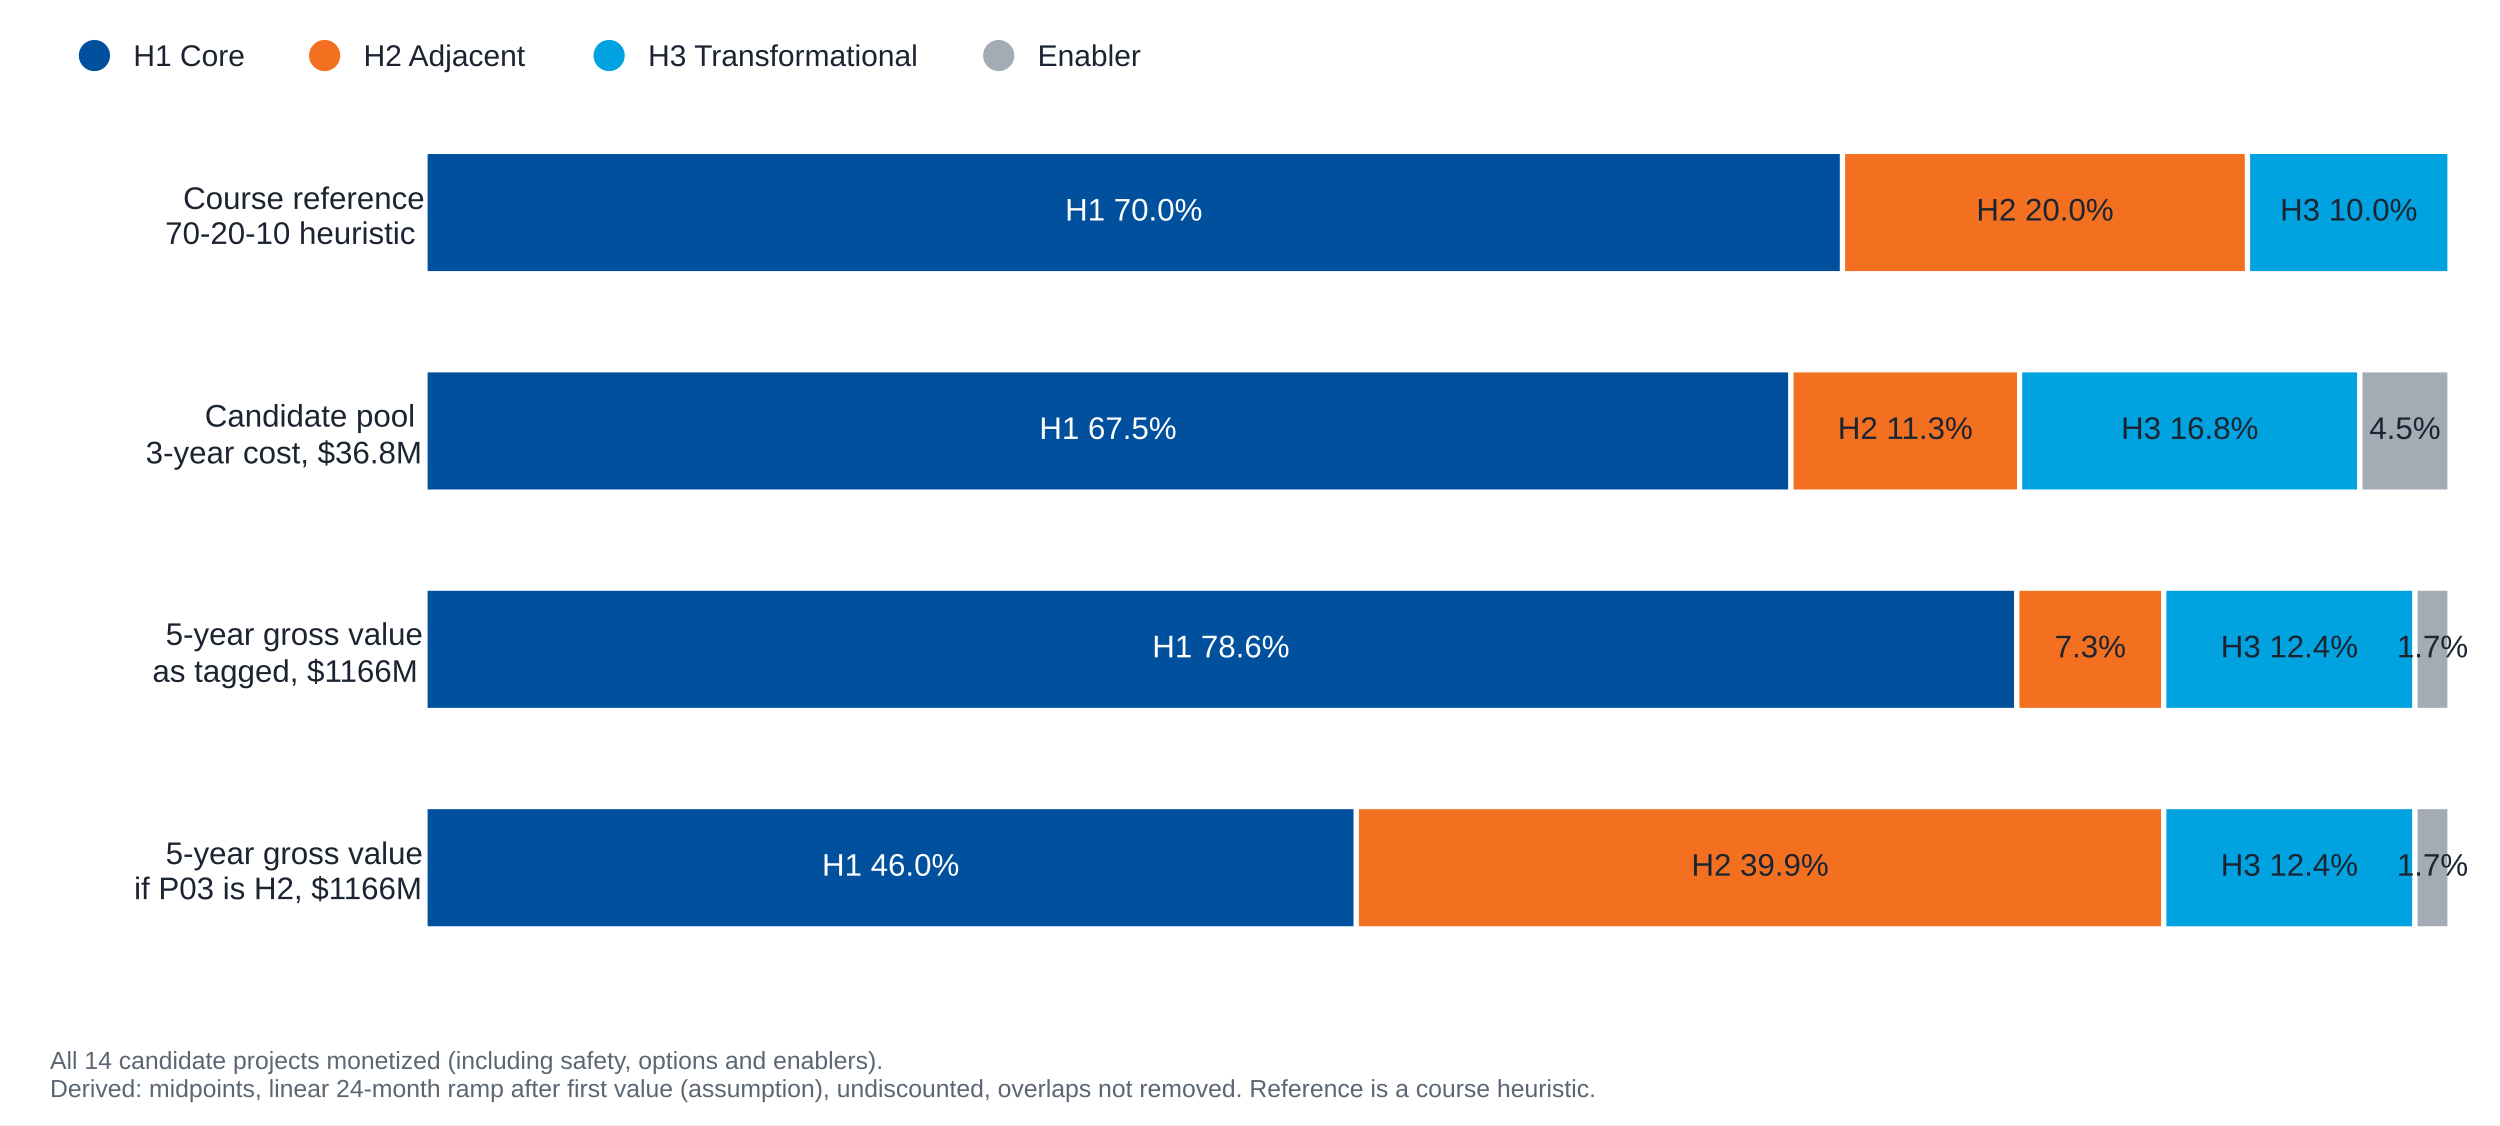
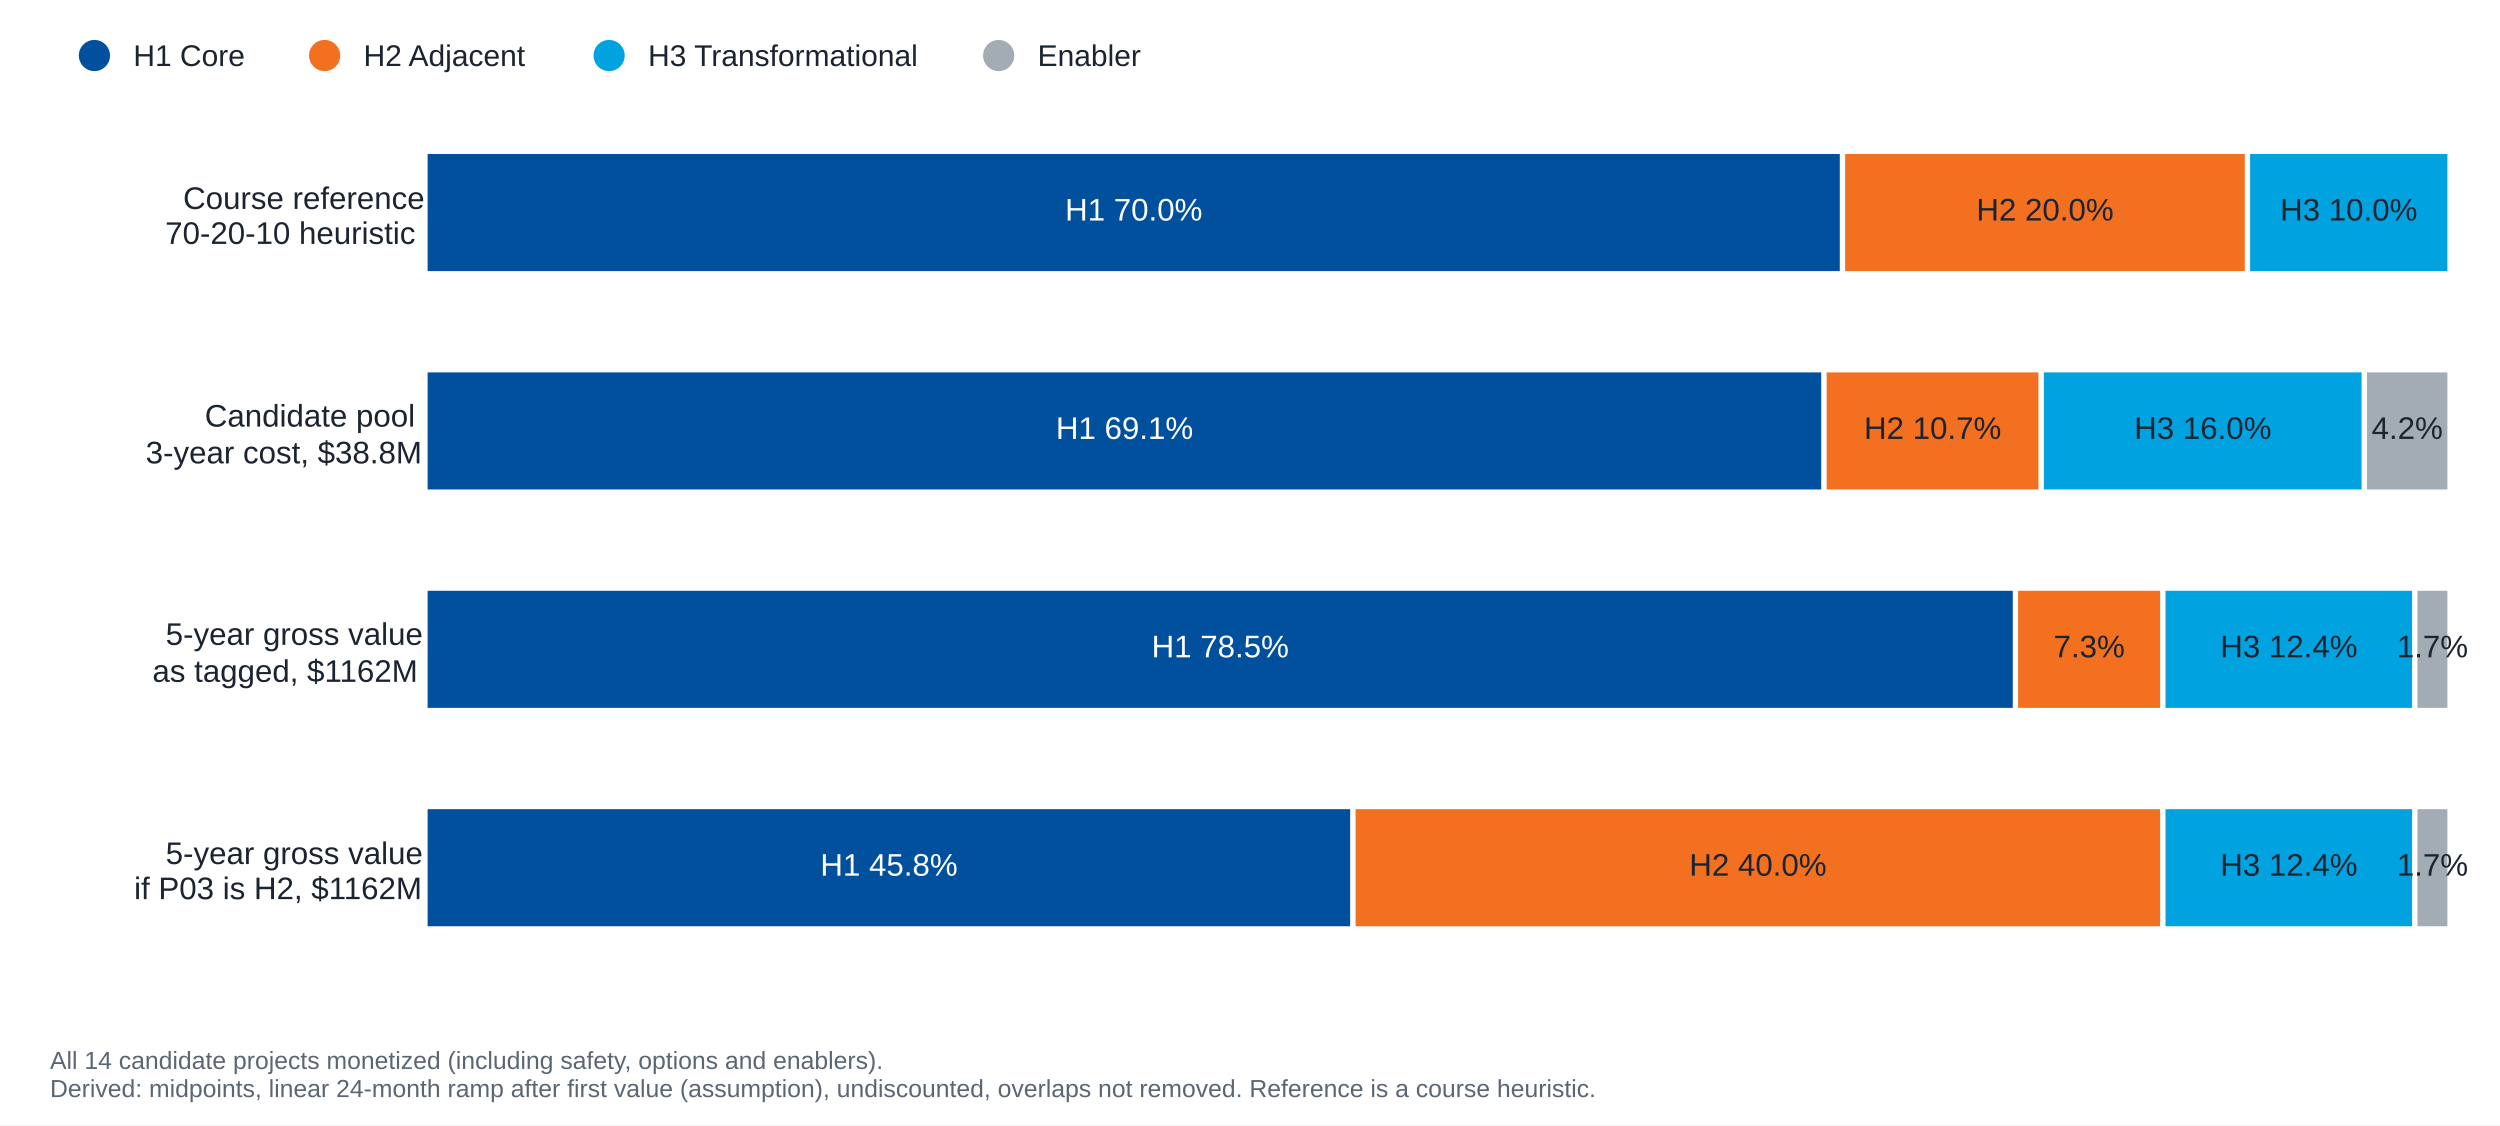
<svg xmlns="http://www.w3.org/2000/svg" xmlns:xlink="http://www.w3.org/1999/xlink" width="959.76pt" height="432pt" viewBox="0 0 959.76 432" version="1.1">
  <defs>
    <style type="text/css">*{stroke-linejoin: round; stroke-linecap: butt}</style>
  </defs>
  <g id="figure_1">
    <g id="patch_1">
      <path d="M 0 432  L 959.76 432  L 959.76 0  L 0 0  z " style="fill: #ffffff" />
    </g>
    <g id="axes_1">
      <g id="patch_2">
        <path d="M 163.159 371.52  L 940.565 371.52  L 940.565 43.2  L 163.159 43.2  z " style="fill: #ffffff" />
      </g>
      <g id="patch_3">
-         <path d="M 163.159 58.124  L 707.343 58.124  L 707.343 105.074  L 163.159 105.074  z " clip-path="url(#p0e6df4d056)" style="fill: #00509e; stroke: #ffffff; stroke-width: 2; stroke-linejoin: miter" />
+         <path d="M 163.159 58.124  L 707.343 58.124  L 707.343 105.074  L 163.159 105.074  z " clip-path="url(#p6cd072c528)" style="fill: #00509e; stroke: #ffffff; stroke-width: 2; stroke-linejoin: miter" />
      </g>
      <g id="patch_4">
-         <path d="M 707.343 58.124  L 862.824 58.124  L 862.824 105.074  L 707.343 105.074  z " clip-path="url(#p0e6df4d056)" style="fill: #f37021; stroke: #ffffff; stroke-width: 2; stroke-linejoin: miter" />
+         <path d="M 707.343 58.124  L 862.824 58.124  L 862.824 105.074  L 707.343 105.074  z " clip-path="url(#p6cd072c528)" style="fill: #f37021; stroke: #ffffff; stroke-width: 2; stroke-linejoin: miter" />
      </g>
      <g id="patch_5">
-         <path d="M 862.824 58.124  L 940.565 58.124  L 940.565 105.074  L 862.824 105.074  z " clip-path="url(#p0e6df4d056)" style="fill: #00a3e0; stroke: #ffffff; stroke-width: 2; stroke-linejoin: miter" />
+         <path d="M 862.824 58.124  L 940.565 58.124  L 940.565 105.074  L 862.824 105.074  z " clip-path="url(#p6cd072c528)" style="fill: #00a3e0; stroke: #ffffff; stroke-width: 2; stroke-linejoin: miter" />
      </g>
      <g id="patch_6">
-         <path d="M 163.159 141.964  L 687.549 141.964  L 687.549 188.915  L 163.159 188.915  z " clip-path="url(#p0e6df4d056)" style="fill: #00509e; stroke: #ffffff; stroke-width: 2; stroke-linejoin: miter" />
+         <path d="M 163.159 141.964  L 700.269 141.964  L 700.269 188.915  L 163.159 188.915  z " clip-path="url(#p6cd072c528)" style="fill: #00509e; stroke: #ffffff; stroke-width: 2; stroke-linejoin: miter" />
      </g>
      <g id="patch_7">
-         <path d="M 687.549 141.964  L 775.334 141.964  L 775.334 188.915  L 687.549 188.915  z " clip-path="url(#p0e6df4d056)" style="fill: #f37021; stroke: #ffffff; stroke-width: 2; stroke-linejoin: miter" />
+         <path d="M 700.269 141.964  L 783.641 141.964  L 783.641 188.915  L 700.269 188.915  z " clip-path="url(#p6cd072c528)" style="fill: #f37021; stroke: #ffffff; stroke-width: 2; stroke-linejoin: miter" />
      </g>
      <g id="patch_8">
-         <path d="M 775.334 141.964  L 905.957 141.964  L 905.957 188.915  L 775.334 188.915  z " clip-path="url(#p0e6df4d056)" style="fill: #00a3e0; stroke: #ffffff; stroke-width: 2; stroke-linejoin: miter" />
+         <path d="M 783.641 141.964  L 907.697 141.964  L 907.697 188.915  L 783.641 188.915  z " clip-path="url(#p6cd072c528)" style="fill: #00a3e0; stroke: #ffffff; stroke-width: 2; stroke-linejoin: miter" />
      </g>
      <g id="patch_9">
-         <path d="M 905.957 141.964  L 940.565 141.964  L 940.565 188.915  L 905.957 188.915  z " clip-path="url(#p0e6df4d056)" style="fill: #a3abb5; stroke: #ffffff; stroke-width: 2; stroke-linejoin: miter" />
+         <path d="M 907.697 141.964  L 940.565 141.964  L 940.565 188.915  L 907.697 188.915  z " clip-path="url(#p6cd072c528)" style="fill: #a3abb5; stroke: #ffffff; stroke-width: 2; stroke-linejoin: miter" />
      </g>
      <g id="patch_10">
-         <path d="M 163.159 225.805  L 774.26 225.805  L 774.26 272.756  L 163.159 272.756  z " clip-path="url(#p0e6df4d056)" style="fill: #00509e; stroke: #ffffff; stroke-width: 2; stroke-linejoin: miter" />
+         <path d="M 163.159 225.805  L 773.753 225.805  L 773.753 272.756  L 163.159 272.756  z " clip-path="url(#p6cd072c528)" style="fill: #00509e; stroke: #ffffff; stroke-width: 2; stroke-linejoin: miter" />
      </g>
      <g id="patch_11">
-         <path d="M 774.26 225.805  L 830.686 225.805  L 830.686 272.756  L 774.26 272.756  z " clip-path="url(#p0e6df4d056)" style="fill: #f37021; stroke: #ffffff; stroke-width: 2; stroke-linejoin: miter" />
+         <path d="M 773.753 225.805  L 830.351 225.805  L 830.351 272.756  L 773.753 272.756  z " clip-path="url(#p6cd072c528)" style="fill: #f37021; stroke: #ffffff; stroke-width: 2; stroke-linejoin: miter" />
      </g>
      <g id="patch_12">
-         <path d="M 830.686 225.805  L 927.115 225.805  L 927.115 272.756  L 830.686 272.756  z " clip-path="url(#p0e6df4d056)" style="fill: #00a3e0; stroke: #ffffff; stroke-width: 2; stroke-linejoin: miter" />
+         <path d="M 830.351 225.805  L 927.074 225.805  L 927.074 272.756  L 830.351 272.756  z " clip-path="url(#p6cd072c528)" style="fill: #00a3e0; stroke: #ffffff; stroke-width: 2; stroke-linejoin: miter" />
      </g>
      <g id="patch_13">
-         <path d="M 927.115 225.805  L 940.565 225.805  L 940.565 272.756  L 927.115 272.756  z " clip-path="url(#p0e6df4d056)" style="fill: #a3abb5; stroke: #ffffff; stroke-width: 2; stroke-linejoin: miter" />
+         <path d="M 927.074 225.805  L 940.565 225.805  L 940.565 272.756  L 927.074 272.756  z " clip-path="url(#p6cd072c528)" style="fill: #a3abb5; stroke: #ffffff; stroke-width: 2; stroke-linejoin: miter" />
      </g>
      <g id="patch_14">
-         <path d="M 163.159 309.646  L 520.696 309.646  L 520.696 356.596  L 163.159 356.596  z " clip-path="url(#p0e6df4d056)" style="fill: #00509e; stroke: #ffffff; stroke-width: 2; stroke-linejoin: miter" />
+         <path d="M 163.159 309.646  L 519.417 309.646  L 519.417 356.596  L 163.159 356.596  z " clip-path="url(#p6cd072c528)" style="fill: #00509e; stroke: #ffffff; stroke-width: 2; stroke-linejoin: miter" />
      </g>
      <g id="patch_15">
-         <path d="M 520.696 309.646  L 830.686 309.646  L 830.686 356.596  L 520.696 356.596  z " clip-path="url(#p0e6df4d056)" style="fill: #f37021; stroke: #ffffff; stroke-width: 2; stroke-linejoin: miter" />
+         <path d="M 519.417 309.646  L 830.351 309.646  L 830.351 356.596  L 519.417 356.596  z " clip-path="url(#p6cd072c528)" style="fill: #f37021; stroke: #ffffff; stroke-width: 2; stroke-linejoin: miter" />
      </g>
      <g id="patch_16">
-         <path d="M 830.686 309.646  L 927.115 309.646  L 927.115 356.596  L 830.686 356.596  z " clip-path="url(#p0e6df4d056)" style="fill: #00a3e0; stroke: #ffffff; stroke-width: 2; stroke-linejoin: miter" />
+         <path d="M 830.351 309.646  L 927.074 309.646  L 927.074 356.596  L 830.351 356.596  z " clip-path="url(#p6cd072c528)" style="fill: #00a3e0; stroke: #ffffff; stroke-width: 2; stroke-linejoin: miter" />
      </g>
      <g id="patch_17">
-         <path d="M 927.115 309.646  L 940.565 309.646  L 940.565 356.596  L 927.115 356.596  z " clip-path="url(#p0e6df4d056)" style="fill: #a3abb5; stroke: #ffffff; stroke-width: 2; stroke-linejoin: miter" />
+         <path d="M 927.074 309.646  L 940.565 309.646  L 940.565 356.596  L 927.074 356.596  z " clip-path="url(#p6cd072c528)" style="fill: #a3abb5; stroke: #ffffff; stroke-width: 2; stroke-linejoin: miter" />
      </g>
      <g id="matplotlib.axis_1" />
      <g id="matplotlib.axis_2">
        <g id="ytick_1">
          <g id="line2d_1" />
          <g id="text_1">
            <text style="font-size: 12px; font-family: 'Segoe UI', 'Arial', 'DejaVu Sans'; fill: #1b2430" transform="translate(70.29857 80.21902)">Course reference</text>
            <text style="font-size: 12px; font-family: 'Segoe UI', 'Arial', 'DejaVu Sans'; fill: #1b2430" transform="translate(63.4192 93.63952)">70-20-10 heuristic</text>
          </g>
        </g>
        <g id="ytick_2">
          <g id="line2d_2" />
          <g id="text_2">
            <text style="font-size: 12px; font-family: 'Segoe UI', 'Arial', 'DejaVu Sans'; fill: #1b2430" transform="translate(78.62358 163.7672)">Candidate pool</text>
-             <text style="font-size: 12px; font-family: 'Segoe UI', 'Arial', 'DejaVu Sans'; fill: #1b2430" transform="translate(55.93045 177.8897)">3-year cost, $36.8M</text>
+             <text style="font-size: 12px; font-family: 'Segoe UI', 'Arial', 'DejaVu Sans'; fill: #1b2430" transform="translate(55.93045 177.8897)">3-year cost, $38.8M</text>
          </g>
        </g>
        <g id="ytick_3">
          <g id="line2d_3" />
          <g id="text_3">
            <text style="font-size: 12px; font-family: 'Segoe UI', 'Arial', 'DejaVu Sans'; fill: #1b2430" transform="translate(63.61232 247.576)">5-year gross value</text>
-             <text style="font-size: 12px; font-family: 'Segoe UI', 'Arial', 'DejaVu Sans'; fill: #1b2430" transform="translate(58.51795 261.7622)">as tagged, $1166M</text>
+             <text style="font-size: 12px; font-family: 'Segoe UI', 'Arial', 'DejaVu Sans'; fill: #1b2430" transform="translate(58.51795 261.7622)">as tagged, $1162M</text>
          </g>
        </g>
        <g id="ytick_4">
          <g id="line2d_4" />
          <g id="text_4">
            <text style="font-size: 12px; font-family: 'Segoe UI', 'Arial', 'DejaVu Sans'; fill: #1b2430" transform="translate(63.61232 331.7091)">5-year gross value</text>
-             <text style="font-size: 12px; font-family: 'Segoe UI', 'Arial', 'DejaVu Sans'; fill: #1b2430" transform="translate(51.48295 345.1934)">if P03 is H2, $1166M</text>
+             <text style="font-size: 12px; font-family: 'Segoe UI', 'Arial', 'DejaVu Sans'; fill: #1b2430" transform="translate(51.48295 345.1934)">if P03 is H2, $1162M</text>
          </g>
        </g>
      </g>
      <g id="text_5">
        <text style="font-size: 12px; font-family: 'Segoe UI', 'Arial', 'DejaVu Sans'; text-anchor: middle; fill: #ffffff" x="435.251" y="84.661" transform="rotate(-0 435.2512 84.66089)">H1 70.0%</text>
      </g>
      <g id="text_6">
        <text style="font-size: 12px; font-family: 'Segoe UI', 'Arial', 'DejaVu Sans'; text-anchor: middle; fill: #1b2430" x="785.084" y="84.661" transform="rotate(-0 785.0837 84.66089)">H2 20.0%</text>
      </g>
      <g id="text_7">
        <text style="font-size: 12px; font-family: 'Segoe UI', 'Arial', 'DejaVu Sans'; text-anchor: middle; fill: #1b2430" x="901.695" y="84.661" transform="rotate(-0 901.6945 84.66089)">H3 10.0%</text>
      </g>
      <g id="text_8">
-         <text style="font-size: 12px; font-family: 'Segoe UI', 'Arial', 'DejaVu Sans'; text-anchor: middle; fill: #ffffff" x="425.354" y="168.502" transform="rotate(-0 425.3542 168.5015)">H1 67.5%</text>
+         <text style="font-size: 12px; font-family: 'Segoe UI', 'Arial', 'DejaVu Sans'; text-anchor: middle; fill: #ffffff" x="431.714" y="168.502" transform="rotate(-0 431.7139 168.5015)">H1 69.1%</text>
      </g>
      <g id="text_9">
-         <text style="font-size: 12px; font-family: 'Segoe UI', 'Arial', 'DejaVu Sans'; text-anchor: middle; fill: #1b2430" x="731.442" y="168.502" transform="rotate(-0 731.4419 168.5015)">H2 11.3%</text>
+         <text style="font-size: 12px; font-family: 'Segoe UI', 'Arial', 'DejaVu Sans'; text-anchor: middle; fill: #1b2430" x="741.955" y="168.502" transform="rotate(-0 741.9546 168.5015)">H2 10.7%</text>
      </g>
      <g id="text_10">
-         <text style="font-size: 12px; font-family: 'Segoe UI', 'Arial', 'DejaVu Sans'; text-anchor: middle; fill: #1b2430" x="840.646" y="168.502" transform="rotate(-0 840.6458 168.5015)">H3 16.8%</text>
+         <text style="font-size: 12px; font-family: 'Segoe UI', 'Arial', 'DejaVu Sans'; text-anchor: middle; fill: #1b2430" x="845.669" y="168.502" transform="rotate(-0 845.6688 168.5015)">H3 16.0%</text>
      </g>
      <g id="text_11">
-         <text style="font-size: 12px; font-family: 'Segoe UI', 'Arial', 'DejaVu Sans'; text-anchor: middle; fill: #1b2430" x="923.261" y="168.502" transform="rotate(-0 923.261 168.5015)">4.5%</text>
+         <text style="font-size: 12px; font-family: 'Segoe UI', 'Arial', 'DejaVu Sans'; text-anchor: middle; fill: #1b2430" x="924.131" y="168.502" transform="rotate(-0 924.1309 168.5015)">4.2%</text>
      </g>
      <g id="text_12">
-         <text style="font-size: 12px; font-family: 'Segoe UI', 'Arial', 'DejaVu Sans'; text-anchor: middle; fill: #ffffff" x="468.709" y="252.342" transform="rotate(-0 468.7095 252.3422)">H1 78.6%</text>
+         <text style="font-size: 12px; font-family: 'Segoe UI', 'Arial', 'DejaVu Sans'; text-anchor: middle; fill: #ffffff" x="468.456" y="252.342" transform="rotate(-0 468.4561 252.3422)">H1 78.5%</text>
      </g>
      <g id="text_13">
-         <text style="font-size: 12px; font-family: 'Segoe UI', 'Arial', 'DejaVu Sans'; text-anchor: middle; fill: #1b2430" x="802.473" y="252.342" transform="rotate(-0 802.4728 252.3422)">7.3%</text>
+         <text style="font-size: 12px; font-family: 'Segoe UI', 'Arial', 'DejaVu Sans'; text-anchor: middle; fill: #1b2430" x="802.052" y="252.342" transform="rotate(-0 802.052 252.3422)">7.3%</text>
      </g>
      <g id="text_14">
-         <text style="font-size: 12px; font-family: 'Segoe UI', 'Arial', 'DejaVu Sans'; text-anchor: middle; fill: #1b2430" x="878.9" y="252.342" transform="rotate(-0 878.9003 252.3422)">H3 12.4%</text>
+         <text style="font-size: 12px; font-family: 'Segoe UI', 'Arial', 'DejaVu Sans'; text-anchor: middle; fill: #1b2430" x="878.712" y="252.342" transform="rotate(-0 878.7124 252.3422)">H3 12.4%</text>
      </g>
      <g id="text_15">
-         <text style="font-size: 12px; font-family: 'Segoe UI', 'Arial', 'DejaVu Sans'; text-anchor: middle; fill: #1b2430" x="933.84" y="252.342" transform="rotate(-0 933.8398 252.3422)">1.7%</text>
+         <text style="font-size: 12px; font-family: 'Segoe UI', 'Arial', 'DejaVu Sans'; text-anchor: middle; fill: #1b2430" x="933.819" y="252.342" transform="rotate(-0 933.8193 252.3422)">1.7%</text>
      </g>
      <g id="text_16">
-         <text style="font-size: 12px; font-family: 'Segoe UI', 'Arial', 'DejaVu Sans'; text-anchor: middle; fill: #ffffff" x="341.928" y="336.183" transform="rotate(-0 341.9278 336.1829)">H1 46.0%</text>
+         <text style="font-size: 12px; font-family: 'Segoe UI', 'Arial', 'DejaVu Sans'; text-anchor: middle; fill: #ffffff" x="341.288" y="336.183" transform="rotate(-0 341.2879 336.1829)">H1 45.8%</text>
      </g>
      <g id="text_17">
-         <text style="font-size: 12px; font-family: 'Segoe UI', 'Arial', 'DejaVu Sans'; text-anchor: middle; fill: #1b2430" x="675.691" y="336.183" transform="rotate(-0 675.6911 336.1829)">H2 39.9%</text>
+         <text style="font-size: 12px; font-family: 'Segoe UI', 'Arial', 'DejaVu Sans'; text-anchor: middle; fill: #1b2430" x="674.884" y="336.183" transform="rotate(-0 674.8839 336.1829)">H2 40.0%</text>
      </g>
      <g id="text_18">
-         <text style="font-size: 12px; font-family: 'Segoe UI', 'Arial', 'DejaVu Sans'; text-anchor: middle; fill: #1b2430" x="878.9" y="336.183" transform="rotate(-0 878.9003 336.1829)">H3 12.4%</text>
+         <text style="font-size: 12px; font-family: 'Segoe UI', 'Arial', 'DejaVu Sans'; text-anchor: middle; fill: #1b2430" x="878.712" y="336.183" transform="rotate(-0 878.7124 336.1829)">H3 12.4%</text>
      </g>
      <g id="text_19">
-         <text style="font-size: 12px; font-family: 'Segoe UI', 'Arial', 'DejaVu Sans'; text-anchor: middle; fill: #1b2430" x="933.84" y="336.183" transform="rotate(-0 933.8398 336.1829)">1.7%</text>
+         <text style="font-size: 12px; font-family: 'Segoe UI', 'Arial', 'DejaVu Sans'; text-anchor: middle; fill: #1b2430" x="933.819" y="336.183" transform="rotate(-0 933.8193 336.1829)">1.7%</text>
      </g>
    </g>
    <g id="text_20">
      <text style="font-size: 9.5px; font-family: 'Segoe UI', 'Arial', 'DejaVu Sans'; fill: #5b6673" transform="translate(19.1952 410.3788)">All 14 candidate projects monetized (including safety, options and enablers).</text>
      <text style="font-size: 9.5px; font-family: 'Segoe UI', 'Arial', 'DejaVu Sans'; fill: #5b6673" transform="translate(19.1952 421.175)">Derived: midpoints, linear 24-month ramp after first value (assumption), undiscounted, overlaps not removed. Reference is a course heuristic.</text>
    </g>
    <g id="legend_1">
      <g id="line2d_5">
        <defs>
-           <path id="m4f56d9c82d" d="M 0 5.5  C 1.459 5.5 2.858 4.92 3.889 3.889  C 4.92 2.858 5.5 1.459 5.5 0  C 5.5 -1.459 4.92 -2.858 3.889 -3.889  C 2.858 -4.92 1.459 -5.5 0 -5.5  C -1.459 -5.5 -2.858 -4.92 -3.889 -3.889  C -4.92 -2.858 -5.5 -1.459 -5.5 0  C -5.5 1.459 -4.92 2.858 -3.889 3.889  C -2.858 4.92 -1.459 5.5 0 5.5  z " style="stroke: #00509e" />
+           <path id="mc35a876b65" d="M 0 5.5  C 1.459 5.5 2.858 4.92 3.889 3.889  C 4.92 2.858 5.5 1.459 5.5 0  C 5.5 -1.459 4.92 -2.858 3.889 -3.889  C 2.858 -4.92 1.459 -5.5 0 -5.5  C -1.459 -5.5 -2.858 -4.92 -3.889 -3.889  C -4.92 -2.858 -5.5 -1.459 -5.5 0  C -5.5 1.459 -4.92 2.858 -3.889 3.889  C -2.858 4.92 -1.459 5.5 0 5.5  z " style="stroke: #00509e" />
        </defs>
        <g>
-           <use xlink:href="#m4f56d9c82d" x="36.246" y="21.319" style="fill: #00509e; stroke: #00509e" />
+           <use xlink:href="#mc35a876b65" x="36.246" y="21.319" style="fill: #00509e; stroke: #00509e" />
        </g>
      </g>
      <g id="text_21">
        <text style="font-size: 11.5px; font-family: 'Segoe UI', 'Arial', 'DejaVu Sans'; text-anchor: start; fill: #1b2430" x="51.196" y="25.344" transform="rotate(-0 51.1964 25.34359)">H1 Core</text>
      </g>
      <g id="line2d_6">
        <defs>
-           <path id="m52721b513d" d="M 0 5.5  C 1.459 5.5 2.858 4.92 3.889 3.889  C 4.92 2.858 5.5 1.459 5.5 0  C 5.5 -1.459 4.92 -2.858 3.889 -3.889  C 2.858 -4.92 1.459 -5.5 0 -5.5  C -1.459 -5.5 -2.858 -4.92 -3.889 -3.889  C -4.92 -2.858 -5.5 -1.459 -5.5 0  C -5.5 1.459 -4.92 2.858 -3.889 3.889  C -2.858 4.92 -1.459 5.5 0 5.5  z " style="stroke: #f37021" />
+           <path id="mf3ae1517cd" d="M 0 5.5  C 1.459 5.5 2.858 4.92 3.889 3.889  C 4.92 2.858 5.5 1.459 5.5 0  C 5.5 -1.459 4.92 -2.858 3.889 -3.889  C 2.858 -4.92 1.459 -5.5 0 -5.5  C -1.459 -5.5 -2.858 -4.92 -3.889 -3.889  C -4.92 -2.858 -5.5 -1.459 -5.5 0  C -5.5 1.459 -4.92 2.858 -3.889 3.889  C -2.858 4.92 -1.459 5.5 0 5.5  z " style="stroke: #f37021" />
        </defs>
        <g>
-           <use xlink:href="#m52721b513d" x="124.624" y="21.319" style="fill: #f37021; stroke: #f37021" />
+           <use xlink:href="#mf3ae1517cd" x="124.624" y="21.319" style="fill: #f37021; stroke: #f37021" />
        </g>
      </g>
      <g id="text_22">
        <text style="font-size: 11.5px; font-family: 'Segoe UI', 'Arial', 'DejaVu Sans'; text-anchor: start; fill: #1b2430" x="139.574" y="25.344" transform="rotate(-0 139.5739 25.34359)">H2 Adjacent</text>
      </g>
      <g id="line2d_7">
        <defs>
-           <path id="mcfc69afea4" d="M 0 5.5  C 1.459 5.5 2.858 4.92 3.889 3.889  C 4.92 2.858 5.5 1.459 5.5 0  C 5.5 -1.459 4.92 -2.858 3.889 -3.889  C 2.858 -4.92 1.459 -5.5 0 -5.5  C -1.459 -5.5 -2.858 -4.92 -3.889 -3.889  C -4.92 -2.858 -5.5 -1.459 -5.5 0  C -5.5 1.459 -4.92 2.858 -3.889 3.889  C -2.858 4.92 -1.459 5.5 0 5.5  z " style="stroke: #00a3e0" />
+           <path id="m77316b30ca" d="M 0 5.5  C 1.459 5.5 2.858 4.92 3.889 3.889  C 4.92 2.858 5.5 1.459 5.5 0  C 5.5 -1.459 4.92 -2.858 3.889 -3.889  C 2.858 -4.92 1.459 -5.5 0 -5.5  C -1.459 -5.5 -2.858 -4.92 -3.889 -3.889  C -4.92 -2.858 -5.5 -1.459 -5.5 0  C -5.5 1.459 -4.92 2.858 -3.889 3.889  C -2.858 4.92 -1.459 5.5 0 5.5  z " style="stroke: #00a3e0" />
        </defs>
        <g>
-           <use xlink:href="#mcfc69afea4" x="233.845" y="21.319" style="fill: #00a3e0; stroke: #00a3e0" />
+           <use xlink:href="#m77316b30ca" x="233.845" y="21.319" style="fill: #00a3e0; stroke: #00a3e0" />
        </g>
      </g>
      <g id="text_23">
        <text style="font-size: 11.5px; font-family: 'Segoe UI', 'Arial', 'DejaVu Sans'; text-anchor: start; fill: #1b2430" x="248.795" y="25.344" transform="rotate(-0 248.7952 25.34359)">H3 Transformational</text>
      </g>
      <g id="line2d_8">
        <defs>
-           <path id="ma71b64e5ac" d="M 0 5.5  C 1.459 5.5 2.858 4.92 3.889 3.889  C 4.92 2.858 5.5 1.459 5.5 0  C 5.5 -1.459 4.92 -2.858 3.889 -3.889  C 2.858 -4.92 1.459 -5.5 0 -5.5  C -1.459 -5.5 -2.858 -4.92 -3.889 -3.889  C -4.92 -2.858 -5.5 -1.459 -5.5 0  C -5.5 1.459 -4.92 2.858 -3.889 3.889  C -2.858 4.92 -1.459 5.5 0 5.5  z " style="stroke: #a3abb5" />
+           <path id="mb26fec1ce3" d="M 0 5.5  C 1.459 5.5 2.858 4.92 3.889 3.889  C 4.92 2.858 5.5 1.459 5.5 0  C 5.5 -1.459 4.92 -2.858 3.889 -3.889  C 2.858 -4.92 1.459 -5.5 0 -5.5  C -1.459 -5.5 -2.858 -4.92 -3.889 -3.889  C -4.92 -2.858 -5.5 -1.459 -5.5 0  C -5.5 1.459 -4.92 2.858 -3.889 3.889  C -2.858 4.92 -1.459 5.5 0 5.5  z " style="stroke: #a3abb5" />
        </defs>
        <g>
-           <use xlink:href="#ma71b64e5ac" x="383.394" y="21.319" style="fill: #a3abb5; stroke: #a3abb5" />
+           <use xlink:href="#mb26fec1ce3" x="383.394" y="21.319" style="fill: #a3abb5; stroke: #a3abb5" />
        </g>
      </g>
      <g id="text_24">
        <text style="font-size: 11.5px; font-family: 'Segoe UI', 'Arial', 'DejaVu Sans'; text-anchor: start; fill: #1b2430" x="398.344" y="25.344" transform="rotate(-0 398.3437 25.34359)">Enabler</text>
      </g>
    </g>
  </g>
  <defs>
-     <clipPath id="p0e6df4d056">
+     <clipPath id="p6cd072c528">
      <rect x="163.159" y="43.2" width="777.406" height="328.32" />
    </clipPath>
  </defs>
</svg>
